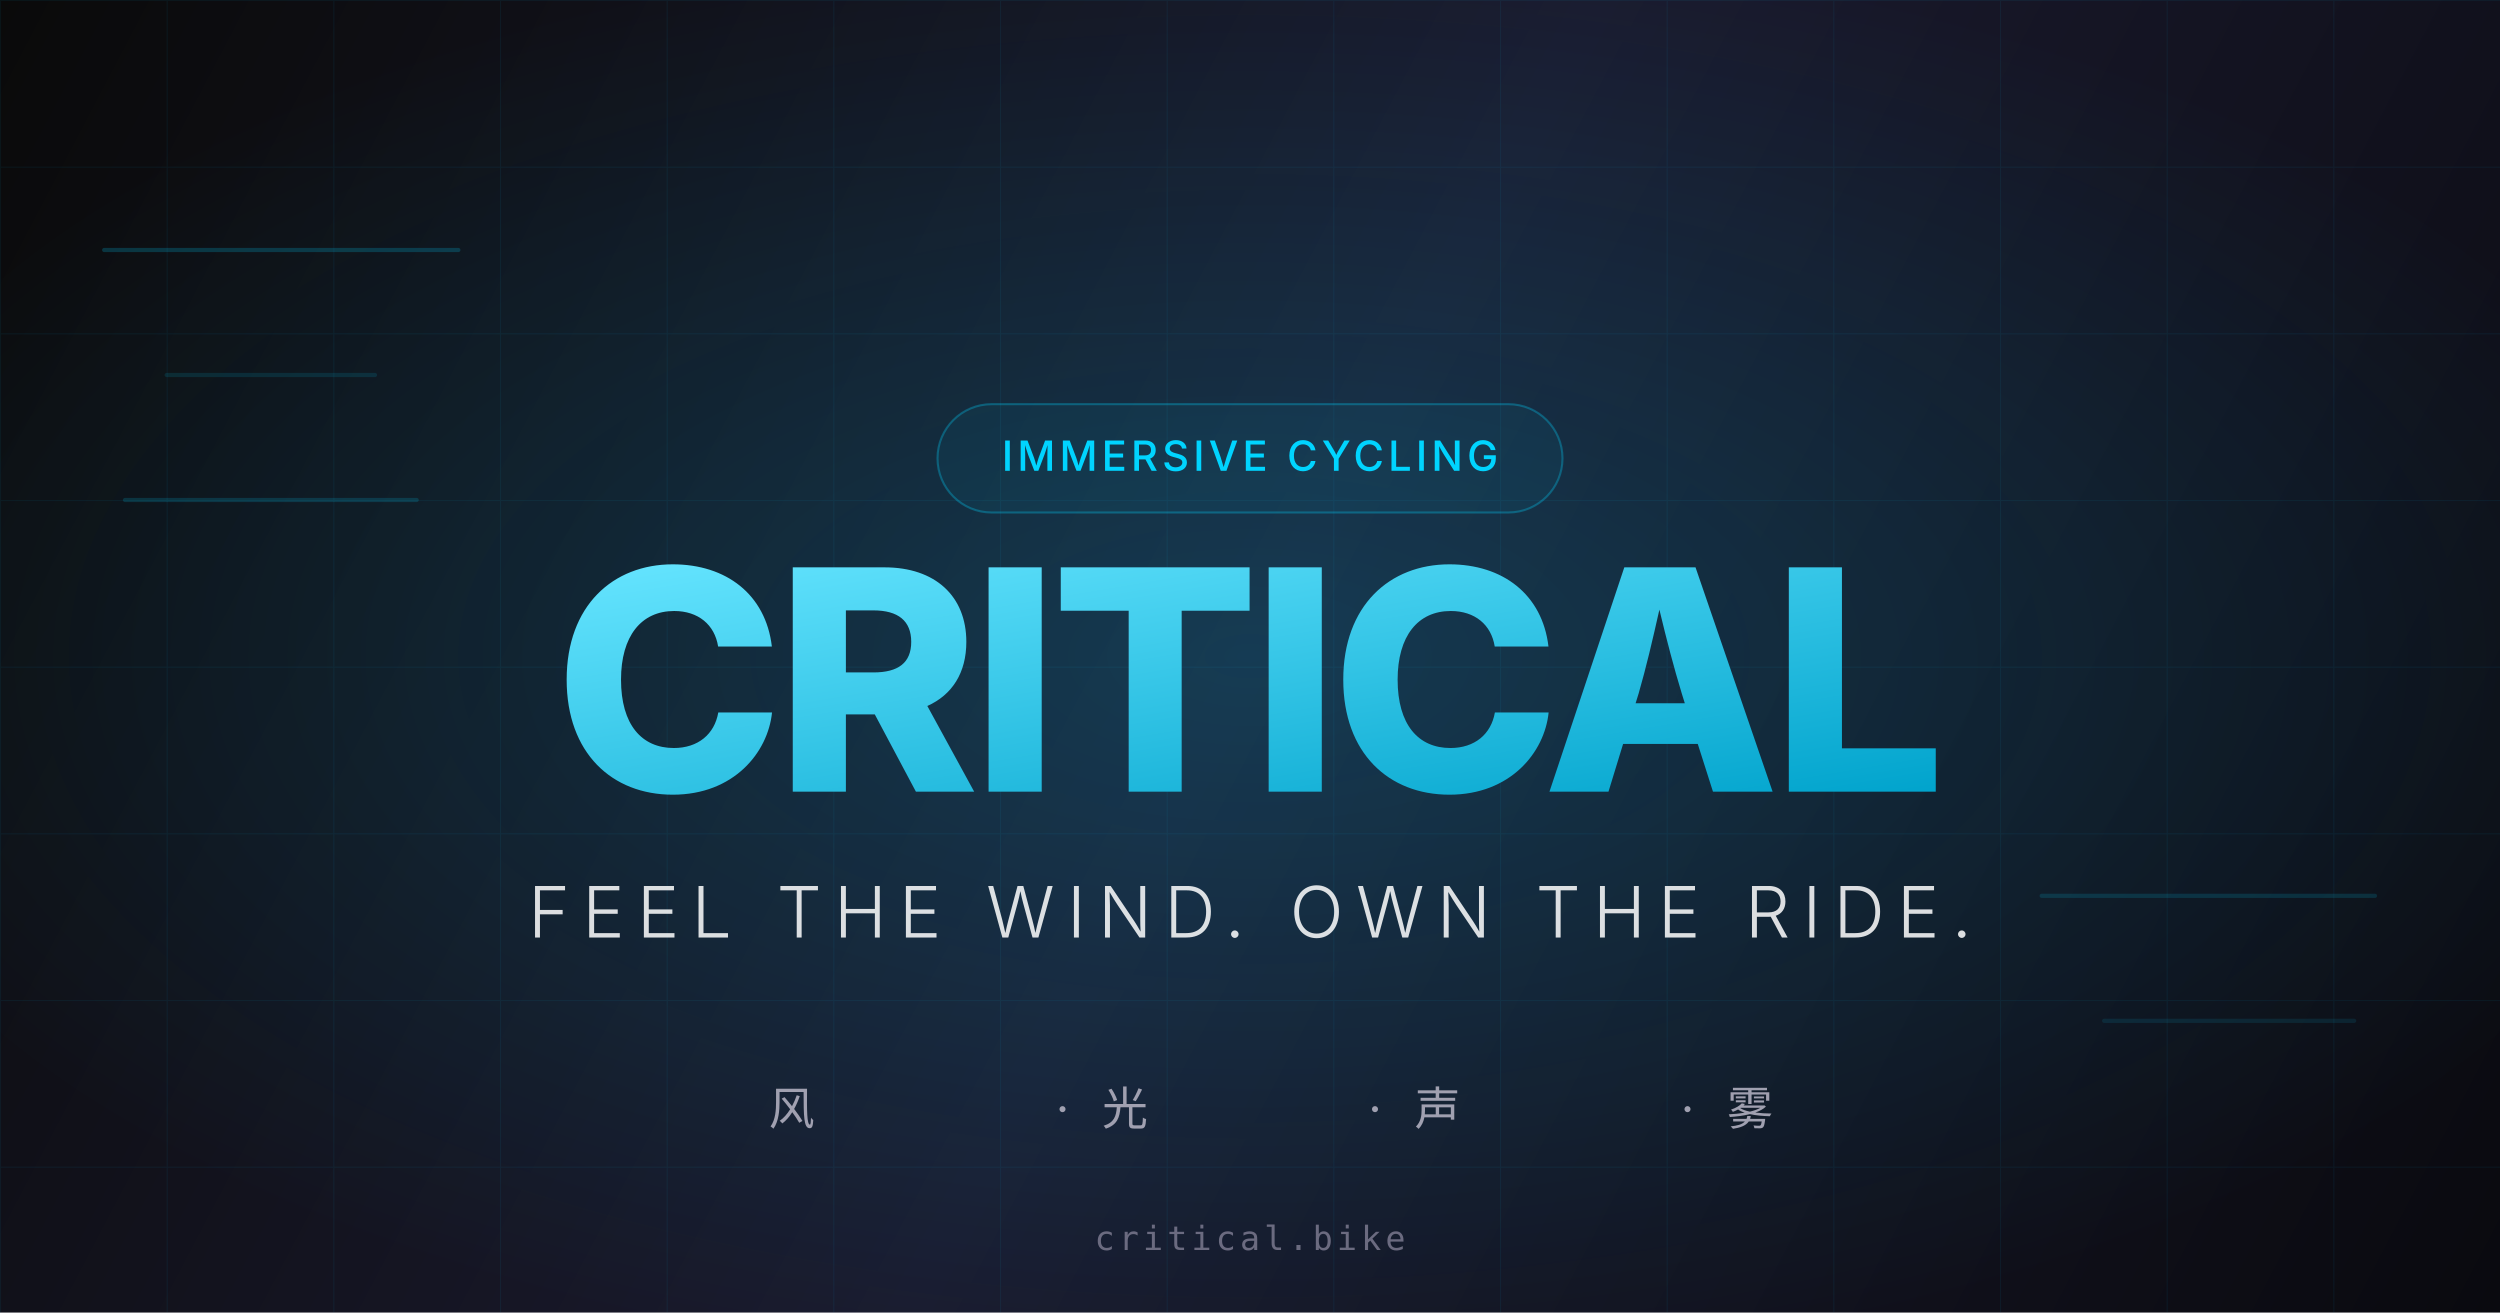
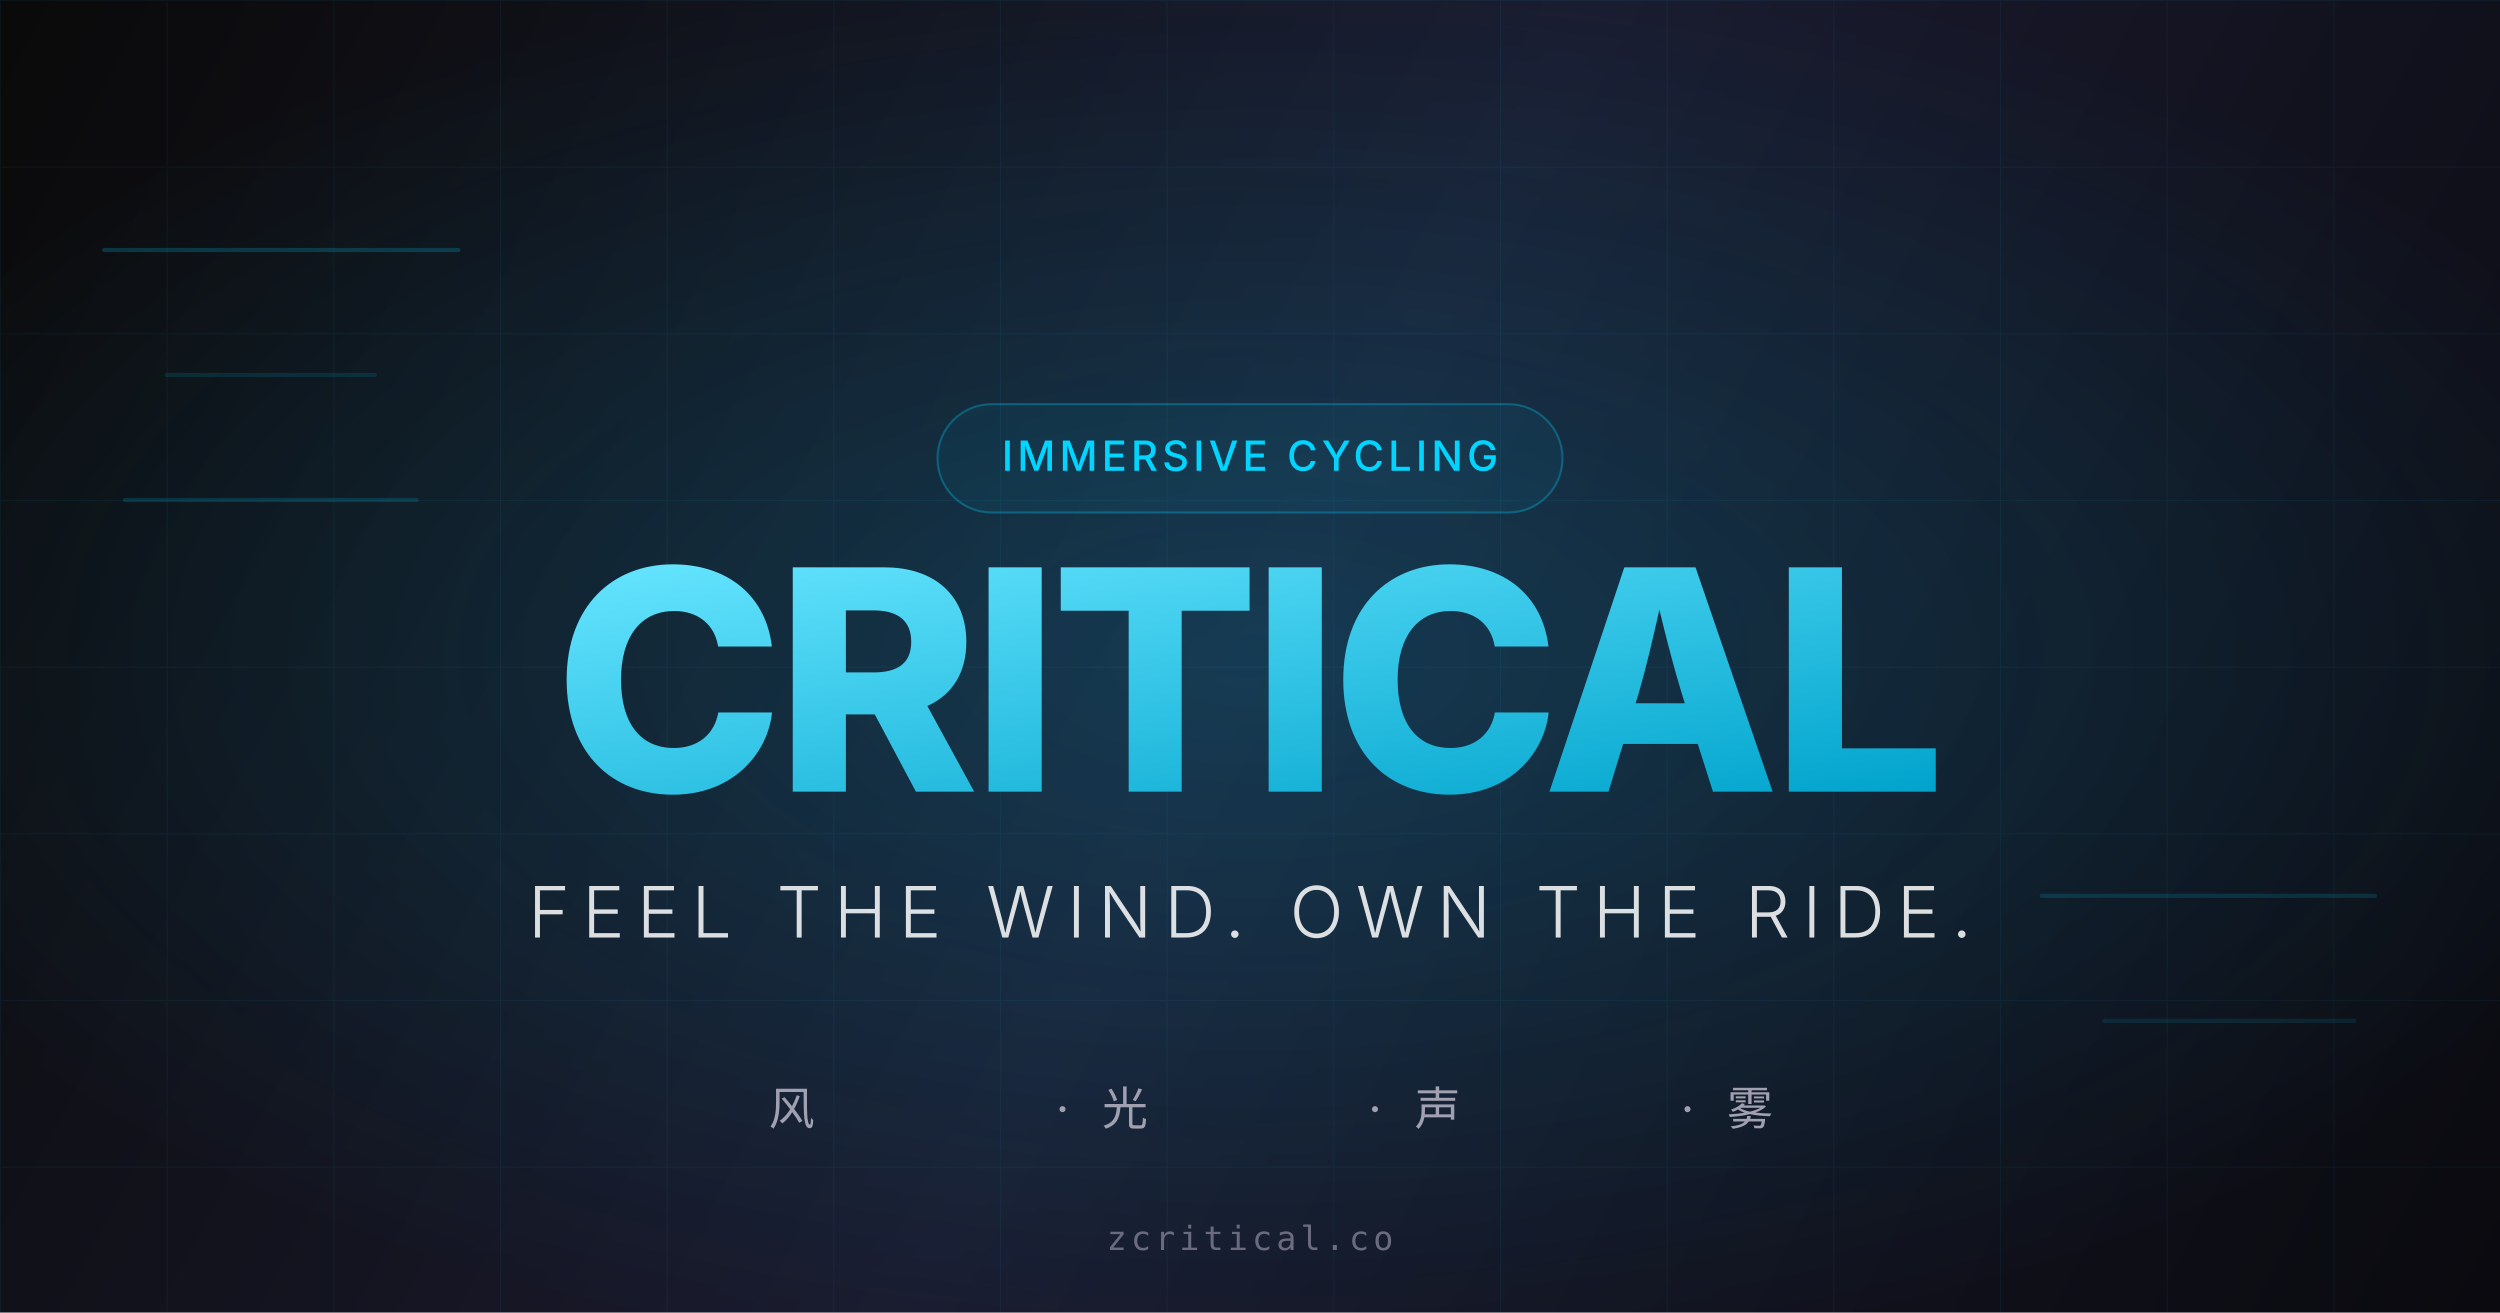
<svg xmlns="http://www.w3.org/2000/svg" viewBox="0 0 1200 630" preserveAspectRatio="xMidYMid slice">
  <defs>
    <linearGradient id="bg" x1="0" y1="0" x2="1200" y2="630" gradientUnits="userSpaceOnUse">
      <stop offset="0" stop-color="#0A0A0A" />
      <stop offset="0.5" stop-color="#1A1A2E" />
      <stop offset="1" stop-color="#0A0A0F" />
    </linearGradient>
    <linearGradient id="brand" x1="0" y1="0" x2="1" y2="1">
      <stop offset="0" stop-color="#66E5FF" />
      <stop offset="1" stop-color="#00A3CC" />
    </linearGradient>
    <radialGradient id="glow" cx="50%" cy="50%" r="50%">
      <stop offset="0" stop-color="#00D4FF" stop-opacity="0.18" />
      <stop offset="1" stop-color="#00D4FF" stop-opacity="0" />
    </radialGradient>
    <pattern id="grid" width="80" height="80" patternUnits="userSpaceOnUse">
      <path d="M 80 0 L 0 0 0 80" fill="none" stroke="#00D4FF" stroke-opacity="0.06" stroke-width="1" />
    </pattern>
  </defs>
  <rect width="1200" height="630" fill="url(#bg)" />
  <rect width="1200" height="630" fill="url(#grid)" />
  <ellipse cx="600" cy="315" rx="700" ry="350" fill="url(#glow)" />
  <g opacity="0.4">
    <line x1="50" y1="120" x2="220" y2="120" stroke="#00D4FF" stroke-width="2" stroke-linecap="round" stroke-opacity="0.5" />
    <line x1="80" y1="180" x2="180" y2="180" stroke="#00D4FF" stroke-width="2" stroke-linecap="round" stroke-opacity="0.3" />
    <line x1="60" y1="240" x2="200" y2="240" stroke="#00D4FF" stroke-width="2" stroke-linecap="round" stroke-opacity="0.4" />
    <line x1="980" y1="430" x2="1140" y2="430" stroke="#00D4FF" stroke-width="2" stroke-linecap="round" stroke-opacity="0.35" />
    <line x1="1010" y1="490" x2="1130" y2="490" stroke="#00D4FF" stroke-width="2" stroke-linecap="round" stroke-opacity="0.25" />
  </g>
  <g transform="translate(600 220)">
    <rect x="-150" y="-26" width="300" height="52" rx="26" fill="rgba(0,212,255,0.05)" stroke="#00D4FF" stroke-opacity="0.3" />
    <text x="0" y="6" font-family="-apple-system, system-ui, sans-serif" font-size="20" font-weight="500" fill="#00D4FF" text-anchor="middle" letter-spacing="2">IMMERSIVE CYCLING</text>
  </g>
  <text x="600" y="380" font-family="-apple-system, BlinkMacSystemFont, system-ui, sans-serif" font-size="148" font-weight="800" fill="url(#brand)" text-anchor="middle" letter-spacing="-4">CRITICAL</text>
  <text x="600" y="450" font-family="-apple-system, system-ui, sans-serif" font-size="34" font-weight="300" fill="#FFFFFF" fill-opacity="0.85" text-anchor="middle" letter-spacing="6">FEEL THE WIND. OWN THE RIDE.</text>
  <g font-family="-apple-system, system-ui, sans-serif" font-size="22" font-weight="400" fill="#A0A0B0" text-anchor="middle">
    <text x="380" y="540">风</text>
    <text x="510" y="540">·</text>
    <text x="540" y="540">光</text>
    <text x="660" y="540">·</text>
    <text x="690" y="540">声</text>
    <text x="810" y="540">·</text>
    <text x="840" y="540">雾</text>
  </g>
-   <text x="600" y="600" font-family="ui-monospace, 'SF Mono', Consolas, monospace" font-size="16" fill="#6B6B80" text-anchor="middle" letter-spacing="2">critical.bike</text>
+   <text x="600" y="600" font-family="ui-monospace, 'SF Mono', Consolas, monospace" font-size="16" fill="#6B6B80" text-anchor="middle" letter-spacing="2">zcritical.co</text>
</svg>
